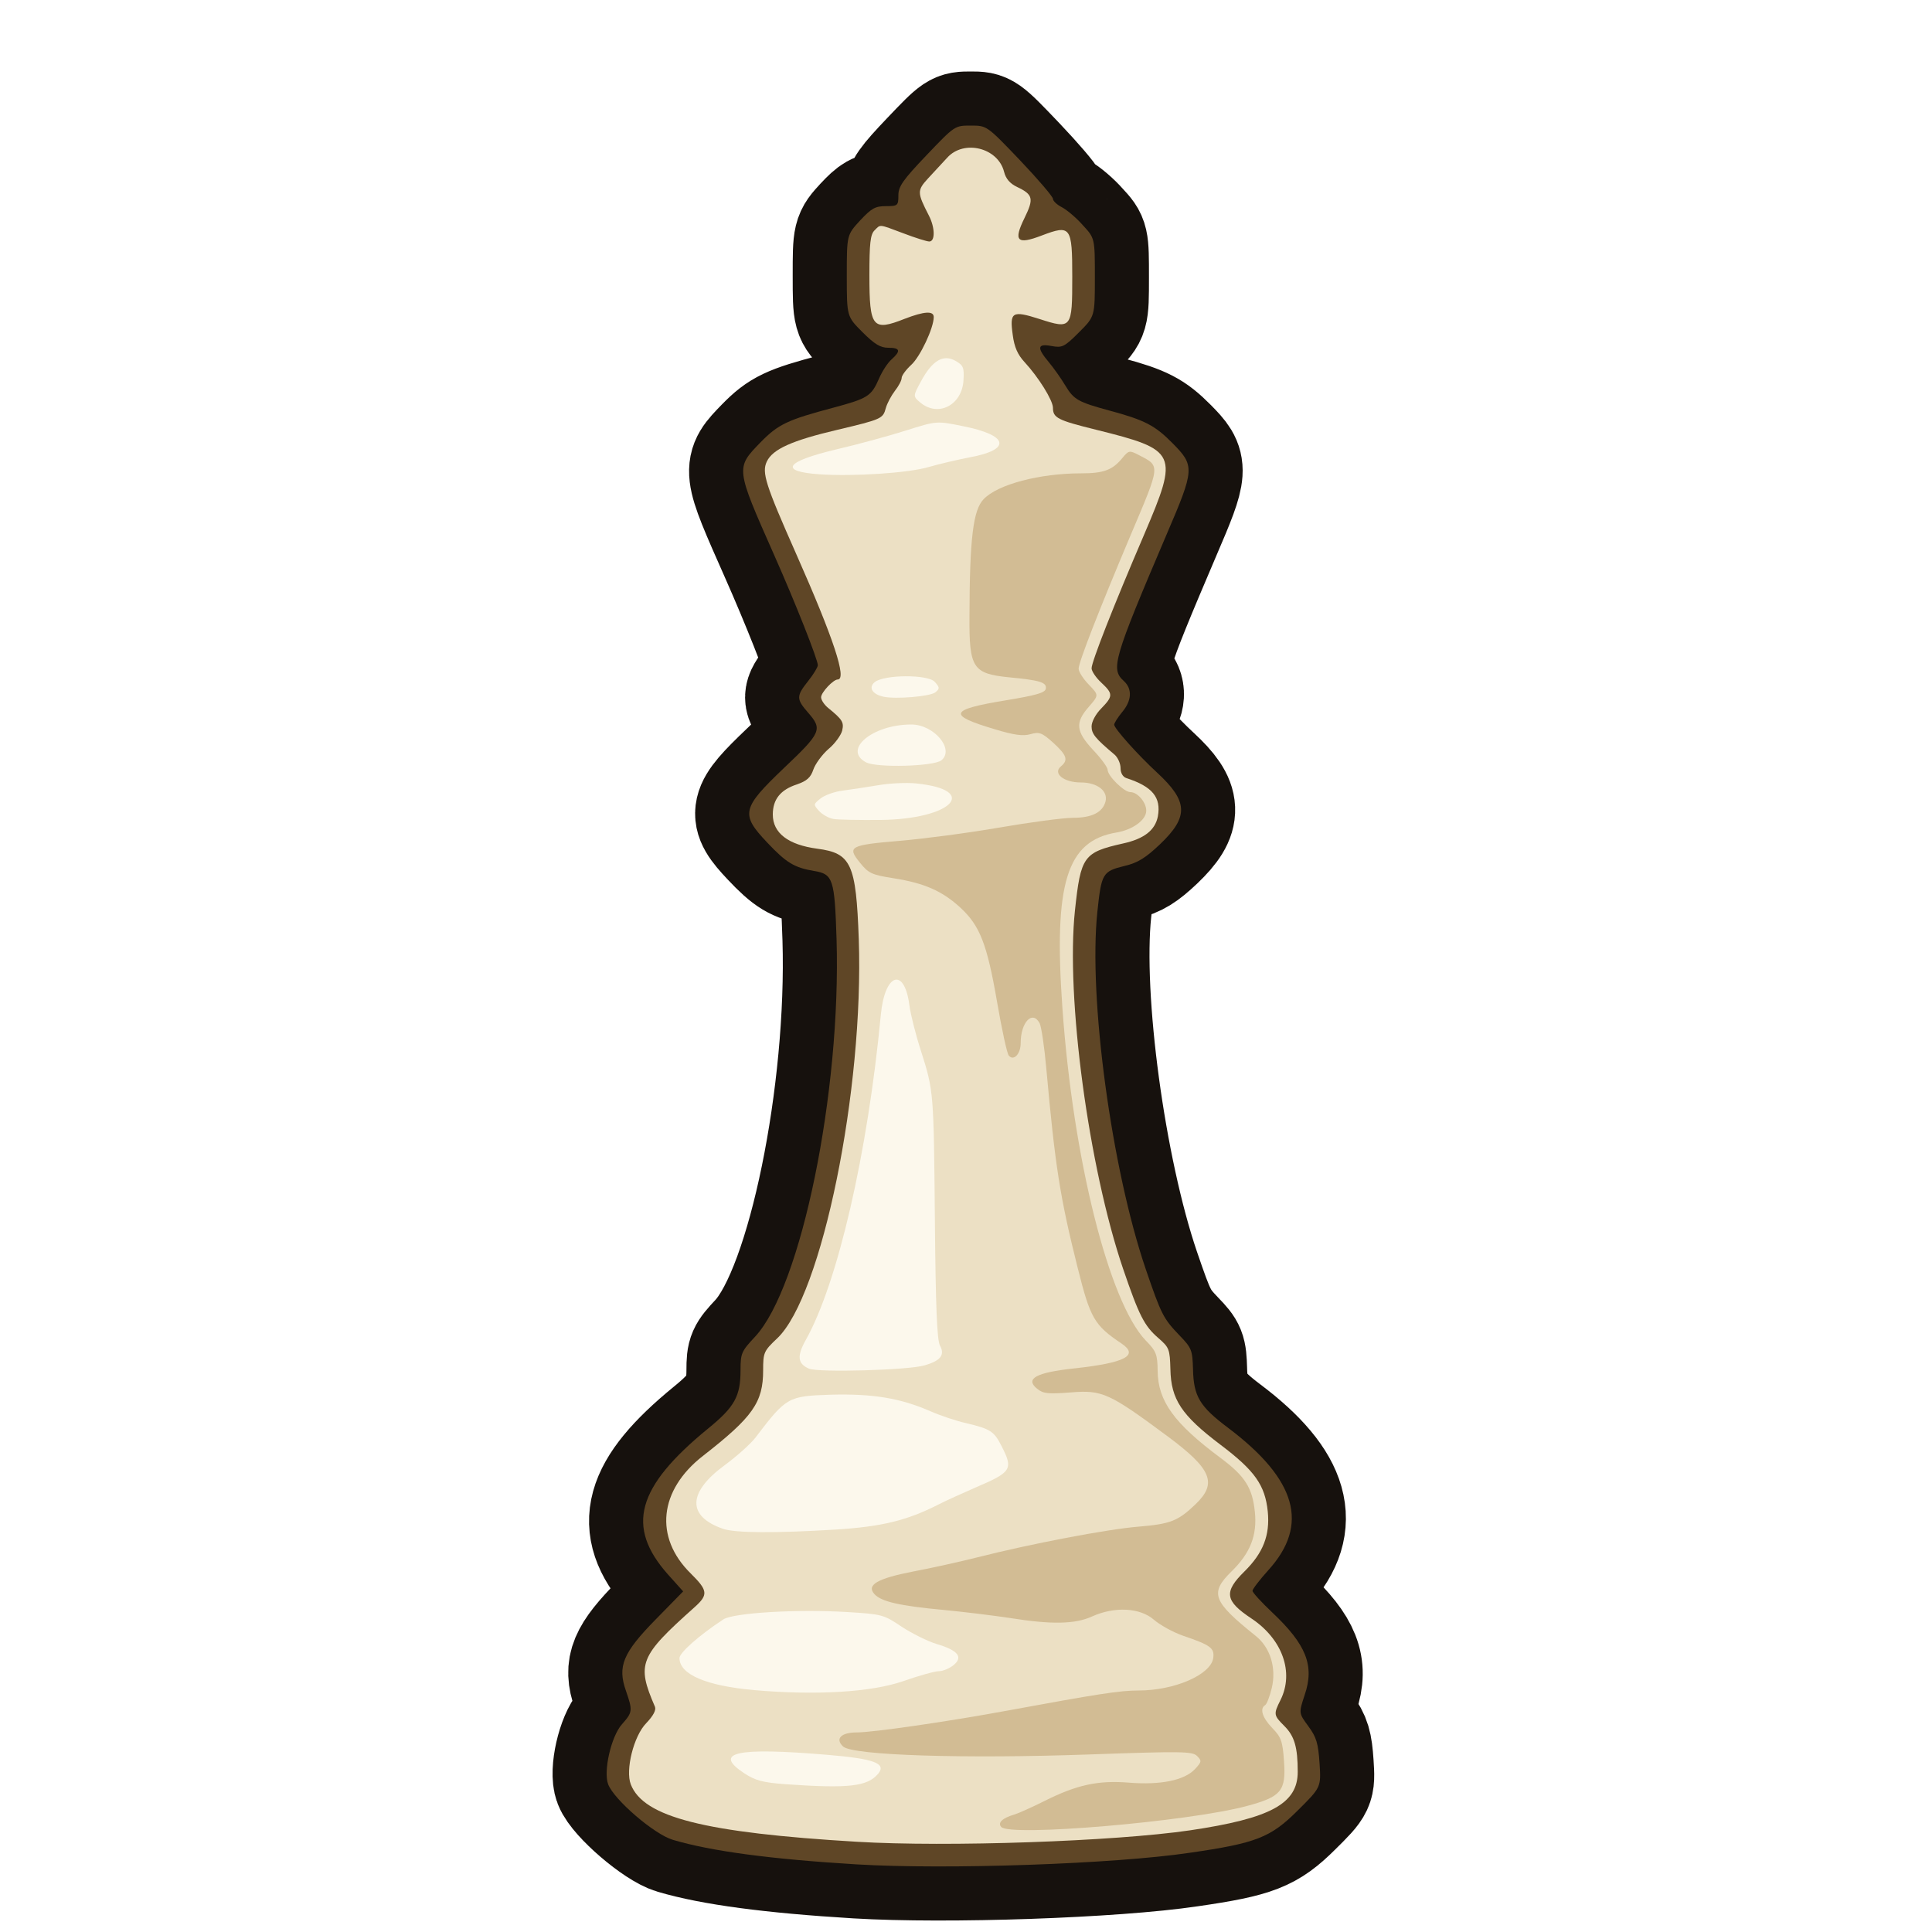
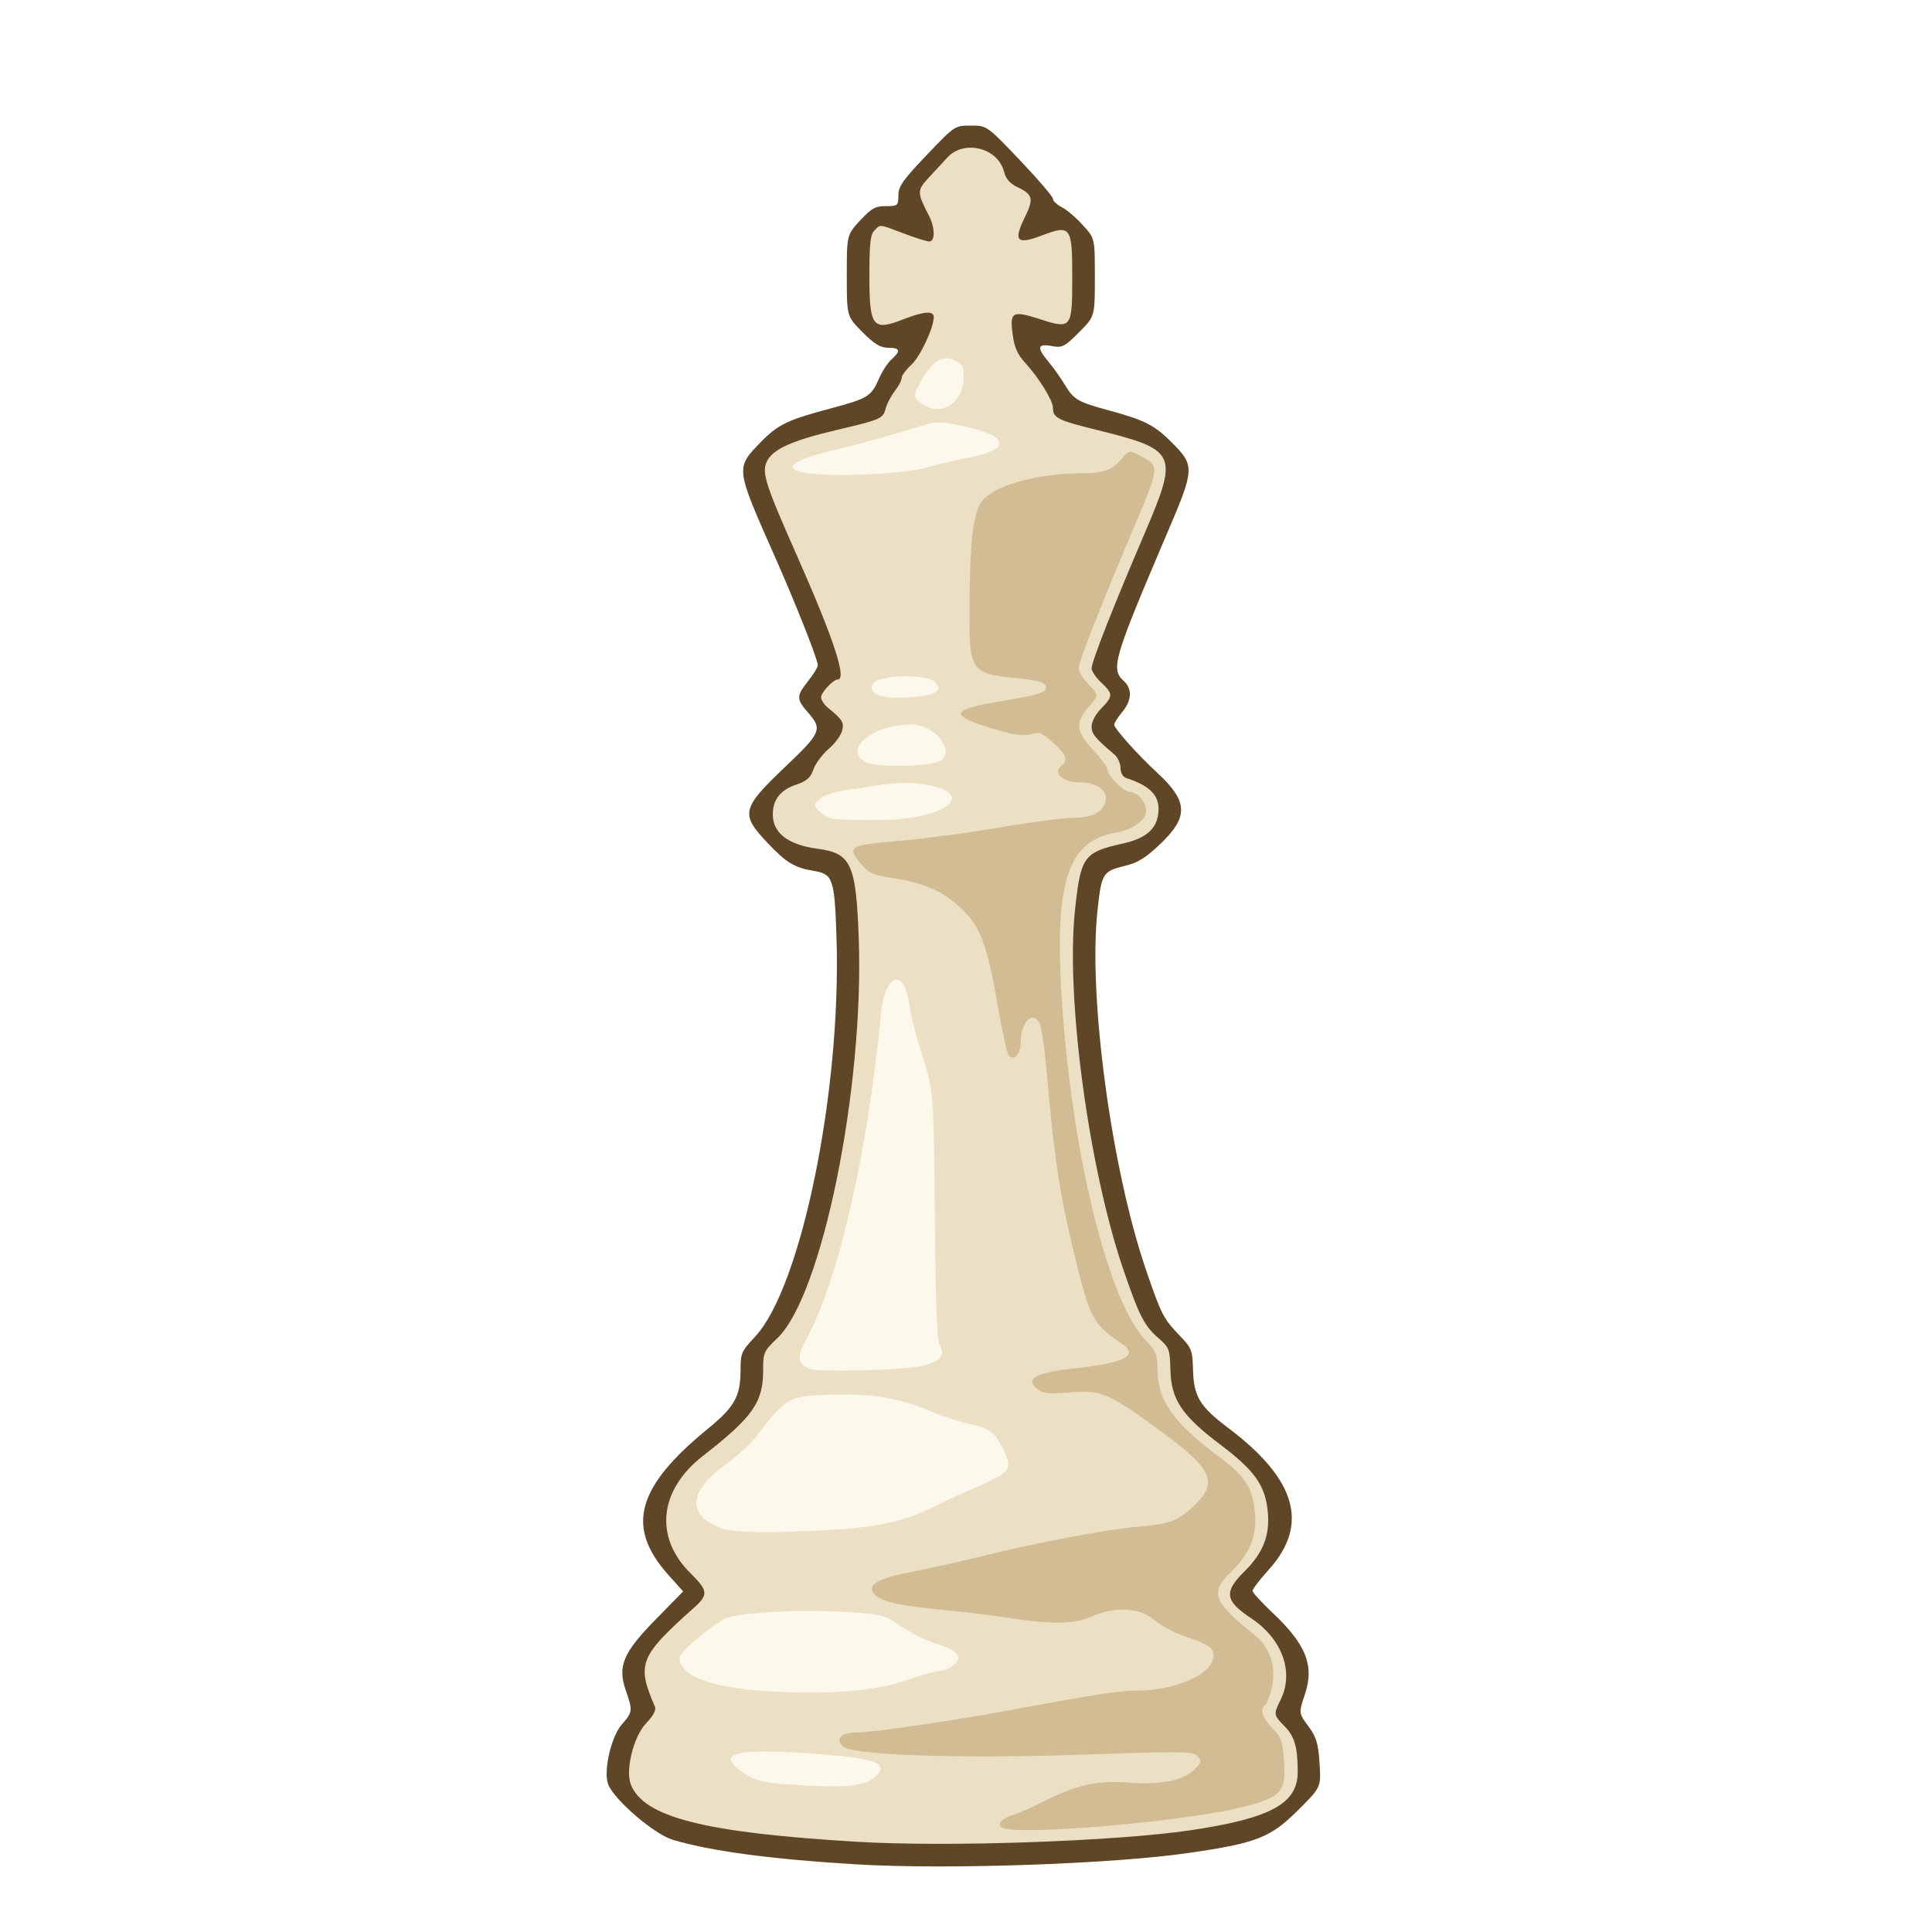
<svg xmlns="http://www.w3.org/2000/svg" viewBox="0 0 100 100">
-   <path fill="#16110d" stroke="#16110d" stroke-width="5.6" stroke-linejoin="round" d="M44.34 96.50C39.90 96.23 36.82 95.82 34.83 95.23C33.87 94.95 31.79 93.16 31.48 92.36C31.22 91.69 31.63 89.88 32.19 89.25C32.75 88.62 32.75 88.54 32.40 87.52C31.95 86.25 32.24 85.55 33.95 83.81L35.36 82.37L34.57 81.49C32.38 79.02 32.95 76.97 36.64 73.95C38.03 72.82 38.33 72.27 38.33 70.91C38.33 70.04 38.38 69.94 39.08 69.19C41.47 66.63 43.54 56.53 43.30 48.61C43.20 45.49 43.12 45.24 42.13 45.08C41.12 44.91 40.70 44.66 39.71 43.61C38.32 42.14 38.39 41.84 40.58 39.75C42.51 37.92 42.58 37.75 41.83 36.89C41.21 36.18 41.21 36.03 41.83 35.25C42.11 34.90 42.33 34.53 42.33 34.43C42.33 34.14 41.18 31.23 40.08 28.75C38.06 24.19 38.07 24.23 39.37 22.89C40.28 21.96 40.76 21.73 43.14 21.10C44.92 20.62 45.10 20.51 45.50 19.59C45.66 19.22 45.95 18.77 46.15 18.60C46.64 18.16 46.59 18.00 45.98 18.00C45.57 18.00 45.27 17.82 44.64 17.19C43.83 16.38 43.83 16.38 43.83 14.27C43.83 12.16 43.83 12.16 44.52 11.41C45.11 10.78 45.30 10.67 45.85 10.67C46.47 10.67 46.50 10.64 46.50 10.11C46.50 9.65 46.73 9.32 47.96 8.03C49.42 6.50 49.42 6.50 50.25 6.50C51.08 6.50 51.08 6.50 52.79 8.29C53.73 9.28 54.50 10.18 54.50 10.29C54.50 10.40 54.71 10.60 54.97 10.73C55.23 10.87 55.72 11.28 56.05 11.66C56.67 12.33 56.67 12.33 56.67 14.36C56.67 16.38 56.67 16.38 55.85 17.20C55.09 17.96 54.98 18.01 54.43 17.91C53.69 17.77 53.65 17.99 54.29 18.75C54.54 19.05 54.93 19.60 55.15 19.97C55.58 20.68 55.80 20.81 57.42 21.25C59.25 21.74 59.78 22.02 60.68 22.93C61.85 24.11 61.84 24.27 60.38 27.67C57.62 34.14 57.48 34.63 58.17 35.25C58.62 35.66 58.58 36.27 58.08 36.86C57.85 37.14 57.67 37.43 57.67 37.51C57.67 37.70 58.89 39.07 59.89 39.99C61.50 41.48 61.54 42.27 60.04 43.70C59.29 44.41 58.89 44.66 58.21 44.82C57.07 45.10 57.01 45.20 56.80 47.19C56.33 51.63 57.53 60.48 59.30 65.68C60.11 68.05 60.21 68.24 61.05 69.12C61.68 69.77 61.72 69.88 61.75 70.87C61.78 72.28 62.10 72.80 63.56 73.90C67.12 76.58 67.78 78.92 65.65 81.27C65.20 81.77 64.83 82.25 64.83 82.34C64.83 82.43 65.29 82.93 65.85 83.46C67.61 85.12 68.05 86.21 67.53 87.73C67.22 88.67 67.22 88.67 67.72 89.35C68.14 89.92 68.23 90.23 68.30 91.27C68.38 92.51 68.38 92.51 67.15 93.73C65.76 95.11 65.03 95.40 61.58 95.90C57.67 96.48 49.02 96.78 44.34 96.50Z" />
  <path fill="#5f4626" d="M44.34 96.50C39.90 96.23 36.82 95.82 34.83 95.23C33.87 94.95 31.79 93.16 31.48 92.36C31.22 91.69 31.63 89.88 32.19 89.25C32.75 88.62 32.75 88.54 32.40 87.52C31.95 86.25 32.24 85.55 33.95 83.81L35.36 82.37L34.57 81.49C32.38 79.02 32.95 76.97 36.64 73.95C38.03 72.82 38.33 72.27 38.33 70.91C38.33 70.04 38.38 69.94 39.08 69.19C41.47 66.63 43.54 56.53 43.30 48.61C43.20 45.49 43.12 45.24 42.13 45.08C41.12 44.91 40.70 44.66 39.71 43.61C38.32 42.14 38.39 41.84 40.58 39.75C42.51 37.92 42.58 37.75 41.83 36.89C41.21 36.18 41.21 36.03 41.83 35.25C42.11 34.90 42.33 34.53 42.33 34.43C42.33 34.14 41.18 31.23 40.08 28.75C38.06 24.19 38.07 24.23 39.37 22.89C40.28 21.96 40.76 21.73 43.14 21.10C44.92 20.62 45.10 20.51 45.50 19.59C45.66 19.22 45.95 18.77 46.15 18.60C46.64 18.16 46.59 18.00 45.98 18.00C45.57 18.00 45.27 17.82 44.64 17.19C43.83 16.38 43.83 16.38 43.83 14.27C43.83 12.16 43.83 12.16 44.52 11.41C45.11 10.78 45.30 10.67 45.85 10.67C46.47 10.67 46.50 10.64 46.50 10.11C46.50 9.65 46.73 9.32 47.96 8.03C49.42 6.50 49.42 6.50 50.25 6.50C51.08 6.50 51.08 6.50 52.79 8.29C53.73 9.28 54.50 10.18 54.50 10.29C54.50 10.40 54.71 10.60 54.97 10.73C55.23 10.87 55.72 11.28 56.05 11.66C56.67 12.33 56.67 12.33 56.67 14.36C56.67 16.38 56.67 16.38 55.85 17.20C55.09 17.96 54.98 18.01 54.43 17.91C53.69 17.77 53.65 17.99 54.29 18.75C54.54 19.05 54.93 19.60 55.15 19.97C55.58 20.68 55.80 20.81 57.42 21.25C59.25 21.74 59.78 22.02 60.68 22.93C61.85 24.11 61.84 24.27 60.38 27.67C57.62 34.14 57.48 34.63 58.17 35.25C58.62 35.66 58.58 36.27 58.08 36.86C57.85 37.14 57.67 37.43 57.67 37.51C57.67 37.70 58.89 39.07 59.89 39.99C61.50 41.48 61.54 42.27 60.04 43.70C59.29 44.41 58.89 44.66 58.21 44.82C57.07 45.10 57.01 45.20 56.80 47.19C56.33 51.63 57.53 60.48 59.30 65.68C60.11 68.05 60.21 68.24 61.05 69.12C61.68 69.77 61.72 69.88 61.75 70.87C61.78 72.28 62.10 72.80 63.56 73.90C67.12 76.58 67.78 78.92 65.65 81.27C65.20 81.77 64.83 82.25 64.83 82.34C64.83 82.43 65.29 82.93 65.85 83.46C67.61 85.12 68.05 86.21 67.53 87.73C67.22 88.67 67.22 88.67 67.72 89.35C68.14 89.92 68.23 90.23 68.30 91.27C68.38 92.51 68.38 92.51 67.15 93.73C65.76 95.11 65.03 95.40 61.58 95.90C57.67 96.48 49.02 96.78 44.34 96.50Z" />
  <path fill="#ece0c4" d="M44.36 95.33C36.46 94.86 33.31 94.06 32.65 92.36C32.36 91.62 32.80 89.85 33.45 89.19C33.82 88.80 33.97 88.51 33.90 88.34C32.94 86.12 33.09 85.74 35.96 83.18C36.67 82.54 36.64 82.32 35.75 81.44C33.85 79.57 34.11 77.13 36.38 75.36C38.96 73.35 39.50 72.59 39.50 70.93C39.50 70.01 39.53 69.93 40.23 69.27C42.54 67.08 44.72 56.41 44.45 48.61C44.31 44.71 44.06 44.16 42.31 43.93C40.80 43.73 40.00 43.12 40.00 42.16C40.00 41.38 40.39 40.88 41.25 40.60C41.76 40.42 41.96 40.25 42.10 39.83C42.20 39.54 42.55 39.06 42.88 38.77C43.22 38.49 43.53 38.05 43.59 37.82C43.69 37.38 43.61 37.25 42.85 36.63C42.66 36.47 42.50 36.23 42.50 36.09C42.50 35.84 43.13 35.17 43.36 35.17C43.85 35.17 43.15 33.05 41.21 28.67C39.62 25.08 39.42 24.46 39.69 23.89C39.99 23.25 40.99 22.80 43.33 22.25C45.65 21.70 45.70 21.67 45.85 21.12C45.92 20.87 46.13 20.48 46.32 20.23C46.51 19.99 46.67 19.69 46.67 19.56C46.67 19.44 46.89 19.14 47.16 18.89C47.62 18.48 48.33 16.98 48.33 16.41C48.33 16.08 47.84 16.11 46.83 16.50C45.16 17.16 45.00 16.96 45.00 14.25C45.00 12.60 45.05 12.14 45.26 11.93C45.59 11.60 45.46 11.59 46.77 12.08C47.37 12.31 47.98 12.50 48.10 12.50C48.41 12.50 48.40 11.78 48.08 11.16C47.47 9.97 47.46 9.86 48.04 9.23C48.34 8.91 48.78 8.43 49.03 8.16C49.89 7.21 51.65 7.64 51.97 8.89C52.06 9.25 52.27 9.50 52.65 9.68C53.47 10.07 53.52 10.28 53.03 11.28C52.44 12.48 52.64 12.68 53.92 12.19C55.42 11.62 55.50 11.72 55.50 14.32C55.50 17.01 55.47 17.05 53.80 16.51C52.39 16.06 52.25 16.14 52.42 17.34C52.50 17.97 52.68 18.36 53.02 18.73C53.76 19.53 54.49 20.71 54.50 21.10C54.50 21.63 54.74 21.75 56.72 22.24C60.95 23.29 61.02 23.45 59.22 27.67C57.63 31.37 56.50 34.26 56.50 34.59C56.50 34.74 56.73 35.08 57.00 35.33C57.62 35.91 57.62 36.03 57.00 36.67C56.71 36.96 56.50 37.36 56.50 37.60C56.50 37.98 56.68 38.21 57.69 39.06C57.86 39.21 58.00 39.52 58.00 39.76C58.00 40.01 58.12 40.21 58.29 40.27C59.65 40.71 60.11 41.27 59.93 42.26C59.79 42.97 59.22 43.42 58.12 43.66C56.08 44.12 55.94 44.32 55.64 47.12C55.16 51.62 56.35 60.43 58.13 65.67C58.96 68.10 59.23 68.63 59.96 69.26C60.52 69.75 60.55 69.83 60.58 70.87C60.61 72.43 61.15 73.25 63.16 74.77C64.95 76.12 65.48 76.87 65.62 78.24C65.74 79.46 65.38 80.38 64.42 81.33C63.33 82.40 63.40 82.86 64.77 83.77C66.38 84.84 66.99 86.56 66.28 87.99C65.91 88.73 65.92 88.78 66.48 89.34C67.00 89.86 67.17 90.43 67.17 91.71C67.17 93.36 65.77 94.12 61.58 94.74C57.67 95.31 49.02 95.61 44.36 95.33Z" />
  <path fill="#d2bc94" d="M51.82 94.56C51.63 94.34 51.89 94.10 52.50 93.92C52.73 93.85 53.42 93.54 54.04 93.23C55.73 92.38 56.83 92.14 58.44 92.27C60.08 92.40 61.30 92.15 61.85 91.57C62.20 91.19 62.21 91.14 61.96 90.89C61.72 90.65 61.20 90.64 56.39 90.81C49.92 91.04 44.15 90.86 43.64 90.40C43.21 90.00 43.53 89.67 44.35 89.67C45.17 89.67 48.91 89.13 51.92 88.58C56.87 87.67 57.95 87.50 58.93 87.50C60.81 87.50 62.70 86.67 62.80 85.80C62.86 85.30 62.66 85.15 61.22 84.66C60.71 84.48 60.04 84.11 59.73 83.84C59.01 83.21 57.69 83.14 56.52 83.67C55.64 84.07 54.42 84.09 52.29 83.75C51.44 83.62 49.89 83.43 48.84 83.33C46.57 83.12 45.61 82.90 45.26 82.51C44.83 82.04 45.41 81.70 47.27 81.34C48.17 81.17 49.67 80.84 50.58 80.61C53.33 79.91 57.32 79.15 58.92 79.02C60.59 78.88 60.97 78.73 61.88 77.86C63.02 76.77 62.72 76.04 60.43 74.34C57.41 72.10 57.05 71.94 55.44 72.07C54.24 72.16 54.00 72.14 53.68 71.88C53.04 71.36 53.63 71.04 55.59 70.83C58.24 70.54 58.97 70.16 58.05 69.54C56.63 68.59 56.43 68.23 55.77 65.58C54.87 62.00 54.61 60.33 54.16 55.34C54.06 54.20 53.90 53.13 53.81 52.96C53.44 52.27 52.83 52.91 52.83 53.99C52.83 54.56 52.46 54.94 52.21 54.63C52.12 54.51 51.85 53.27 51.61 51.87C51.09 48.86 50.72 47.92 49.72 46.99C48.78 46.12 47.85 45.71 46.26 45.46C45.11 45.28 44.95 45.20 44.50 44.64C43.84 43.82 43.98 43.74 46.58 43.52C47.77 43.42 50.07 43.12 51.69 42.84C53.31 42.56 55.04 42.33 55.53 42.33C56.51 42.33 57.07 42.05 57.22 41.49C57.36 40.94 56.80 40.50 55.94 40.50C55.06 40.50 54.48 40.03 54.91 39.67C55.31 39.34 55.22 39.09 54.51 38.44C53.93 37.92 53.79 37.87 53.34 38.00C52.95 38.11 52.49 38.05 51.47 37.74C49.02 37.01 49.13 36.73 52.05 36.25C53.62 35.99 54.09 35.86 54.13 35.65C54.19 35.32 53.83 35.21 52.25 35.06C50.35 34.87 50.16 34.59 50.18 31.89C50.19 27.86 50.37 26.40 50.91 25.84C51.64 25.07 53.81 24.50 55.96 24.50C57.13 24.50 57.58 24.33 58.09 23.71C58.42 23.31 58.46 23.30 58.94 23.55C60.07 24.14 60.09 24.00 58.50 27.75C56.88 31.59 55.83 34.28 55.83 34.61C55.83 34.77 56.07 35.14 56.36 35.44C56.88 35.98 56.88 35.98 56.36 36.58C55.64 37.40 55.68 37.85 56.58 38.82C57.00 39.26 57.33 39.72 57.33 39.84C57.33 40.16 58.18 41.00 58.51 41.00C58.88 41.00 59.33 41.53 59.33 41.96C59.33 42.44 58.63 42.95 57.79 43.09C55.21 43.52 54.53 45.71 54.99 52.17C55.54 59.98 57.40 67.39 59.30 69.38C59.85 69.94 59.91 70.10 59.92 70.97C59.94 72.52 60.77 73.67 63.16 75.45C64.44 76.40 64.82 77.00 64.95 78.24C65.08 79.46 64.72 80.38 63.75 81.33C62.60 82.46 62.76 82.88 64.99 84.67C65.75 85.27 66.07 86.33 65.83 87.36C65.72 87.81 65.57 88.21 65.48 88.26C65.19 88.44 65.34 88.91 65.85 89.44C66.31 89.91 66.39 90.12 66.46 91.16C66.57 92.70 66.32 93.00 64.53 93.48C61.51 94.29 52.25 95.08 51.82 94.56Z" />
  <path fill="#fcf8ec" d="M40.65 92.35C39.47 92.26 39.10 92.16 38.53 91.79C36.88 90.70 38.09 90.43 42.83 90.83C45.23 91.03 45.89 91.27 45.46 91.80C44.90 92.47 43.95 92.58 40.65 92.35ZM39.04 87.48C36.56 87.26 35.17 86.67 35.17 85.82C35.17 85.55 36.16 84.66 37.44 83.82C37.95 83.48 41.26 83.28 43.86 83.44C45.65 83.55 45.74 83.57 46.67 84.20C47.21 84.55 48.01 84.95 48.47 85.09C49.59 85.42 49.87 85.77 49.35 86.19C49.14 86.36 48.80 86.50 48.60 86.50C48.39 86.50 47.56 86.73 46.74 87.02C45.08 87.59 42.23 87.76 39.04 87.48ZM37.42 79.13C35.55 78.48 35.59 77.24 37.52 75.83C38.13 75.38 38.85 74.74 39.11 74.40C40.70 72.31 40.79 72.26 42.99 72.19C45.20 72.13 46.61 72.37 48.17 73.05C48.67 73.27 49.50 73.55 50.00 73.66C51.26 73.96 51.45 74.08 51.83 74.83C52.46 76.05 52.37 76.19 50.50 76.99C49.81 77.29 48.95 77.68 48.58 77.87C46.95 78.70 45.64 79.02 43.25 79.17C40.17 79.36 38.03 79.35 37.42 79.13ZM41.87 70.84C41.28 70.58 41.24 70.19 41.71 69.35C43.36 66.41 44.91 59.69 45.59 52.54C45.79 50.37 46.81 50.03 47.07 52.03C47.13 52.50 47.40 53.57 47.67 54.40C48.33 56.48 48.33 56.49 48.39 63.25C48.43 67.64 48.50 69.35 48.65 69.64C48.92 70.13 48.69 70.43 47.86 70.67C47.03 70.92 42.35 71.05 41.87 70.84ZM43.14 42.39C42.90 42.35 42.56 42.16 42.39 41.97C42.09 41.64 42.10 41.63 42.47 41.33C42.68 41.16 43.20 40.97 43.63 40.92C44.06 40.86 44.89 40.74 45.47 40.64C46.05 40.54 46.93 40.50 47.42 40.55C50.74 40.89 49.27 42.40 45.58 42.44C44.48 42.45 43.38 42.43 43.14 42.39ZM44.83 39.46C43.60 38.81 45.15 37.50 47.17 37.50C48.34 37.50 49.42 38.78 48.73 39.35C48.35 39.67 45.39 39.75 44.83 39.46ZM45.72 36.06C45.15 35.93 44.94 35.59 45.27 35.31C45.76 34.91 48.02 34.90 48.38 35.29C48.64 35.58 48.65 35.64 48.42 35.83C48.16 36.05 46.36 36.20 45.72 36.06ZM42.42 24.55C40.29 24.40 40.64 23.89 43.29 23.26C44.37 23.01 45.98 22.57 46.87 22.29C48.48 21.78 48.48 21.78 49.85 22.06C52.21 22.53 52.37 23.27 50.20 23.67C49.58 23.79 48.63 24.01 48.08 24.17C47.05 24.48 44.20 24.67 42.42 24.55ZM47.64 20.84C47.25 20.51 47.25 20.51 47.68 19.72C48.26 18.65 48.83 18.32 49.46 18.68C49.86 18.91 49.91 19.02 49.87 19.68C49.80 20.96 48.57 21.61 47.64 20.84Z" />
</svg>
